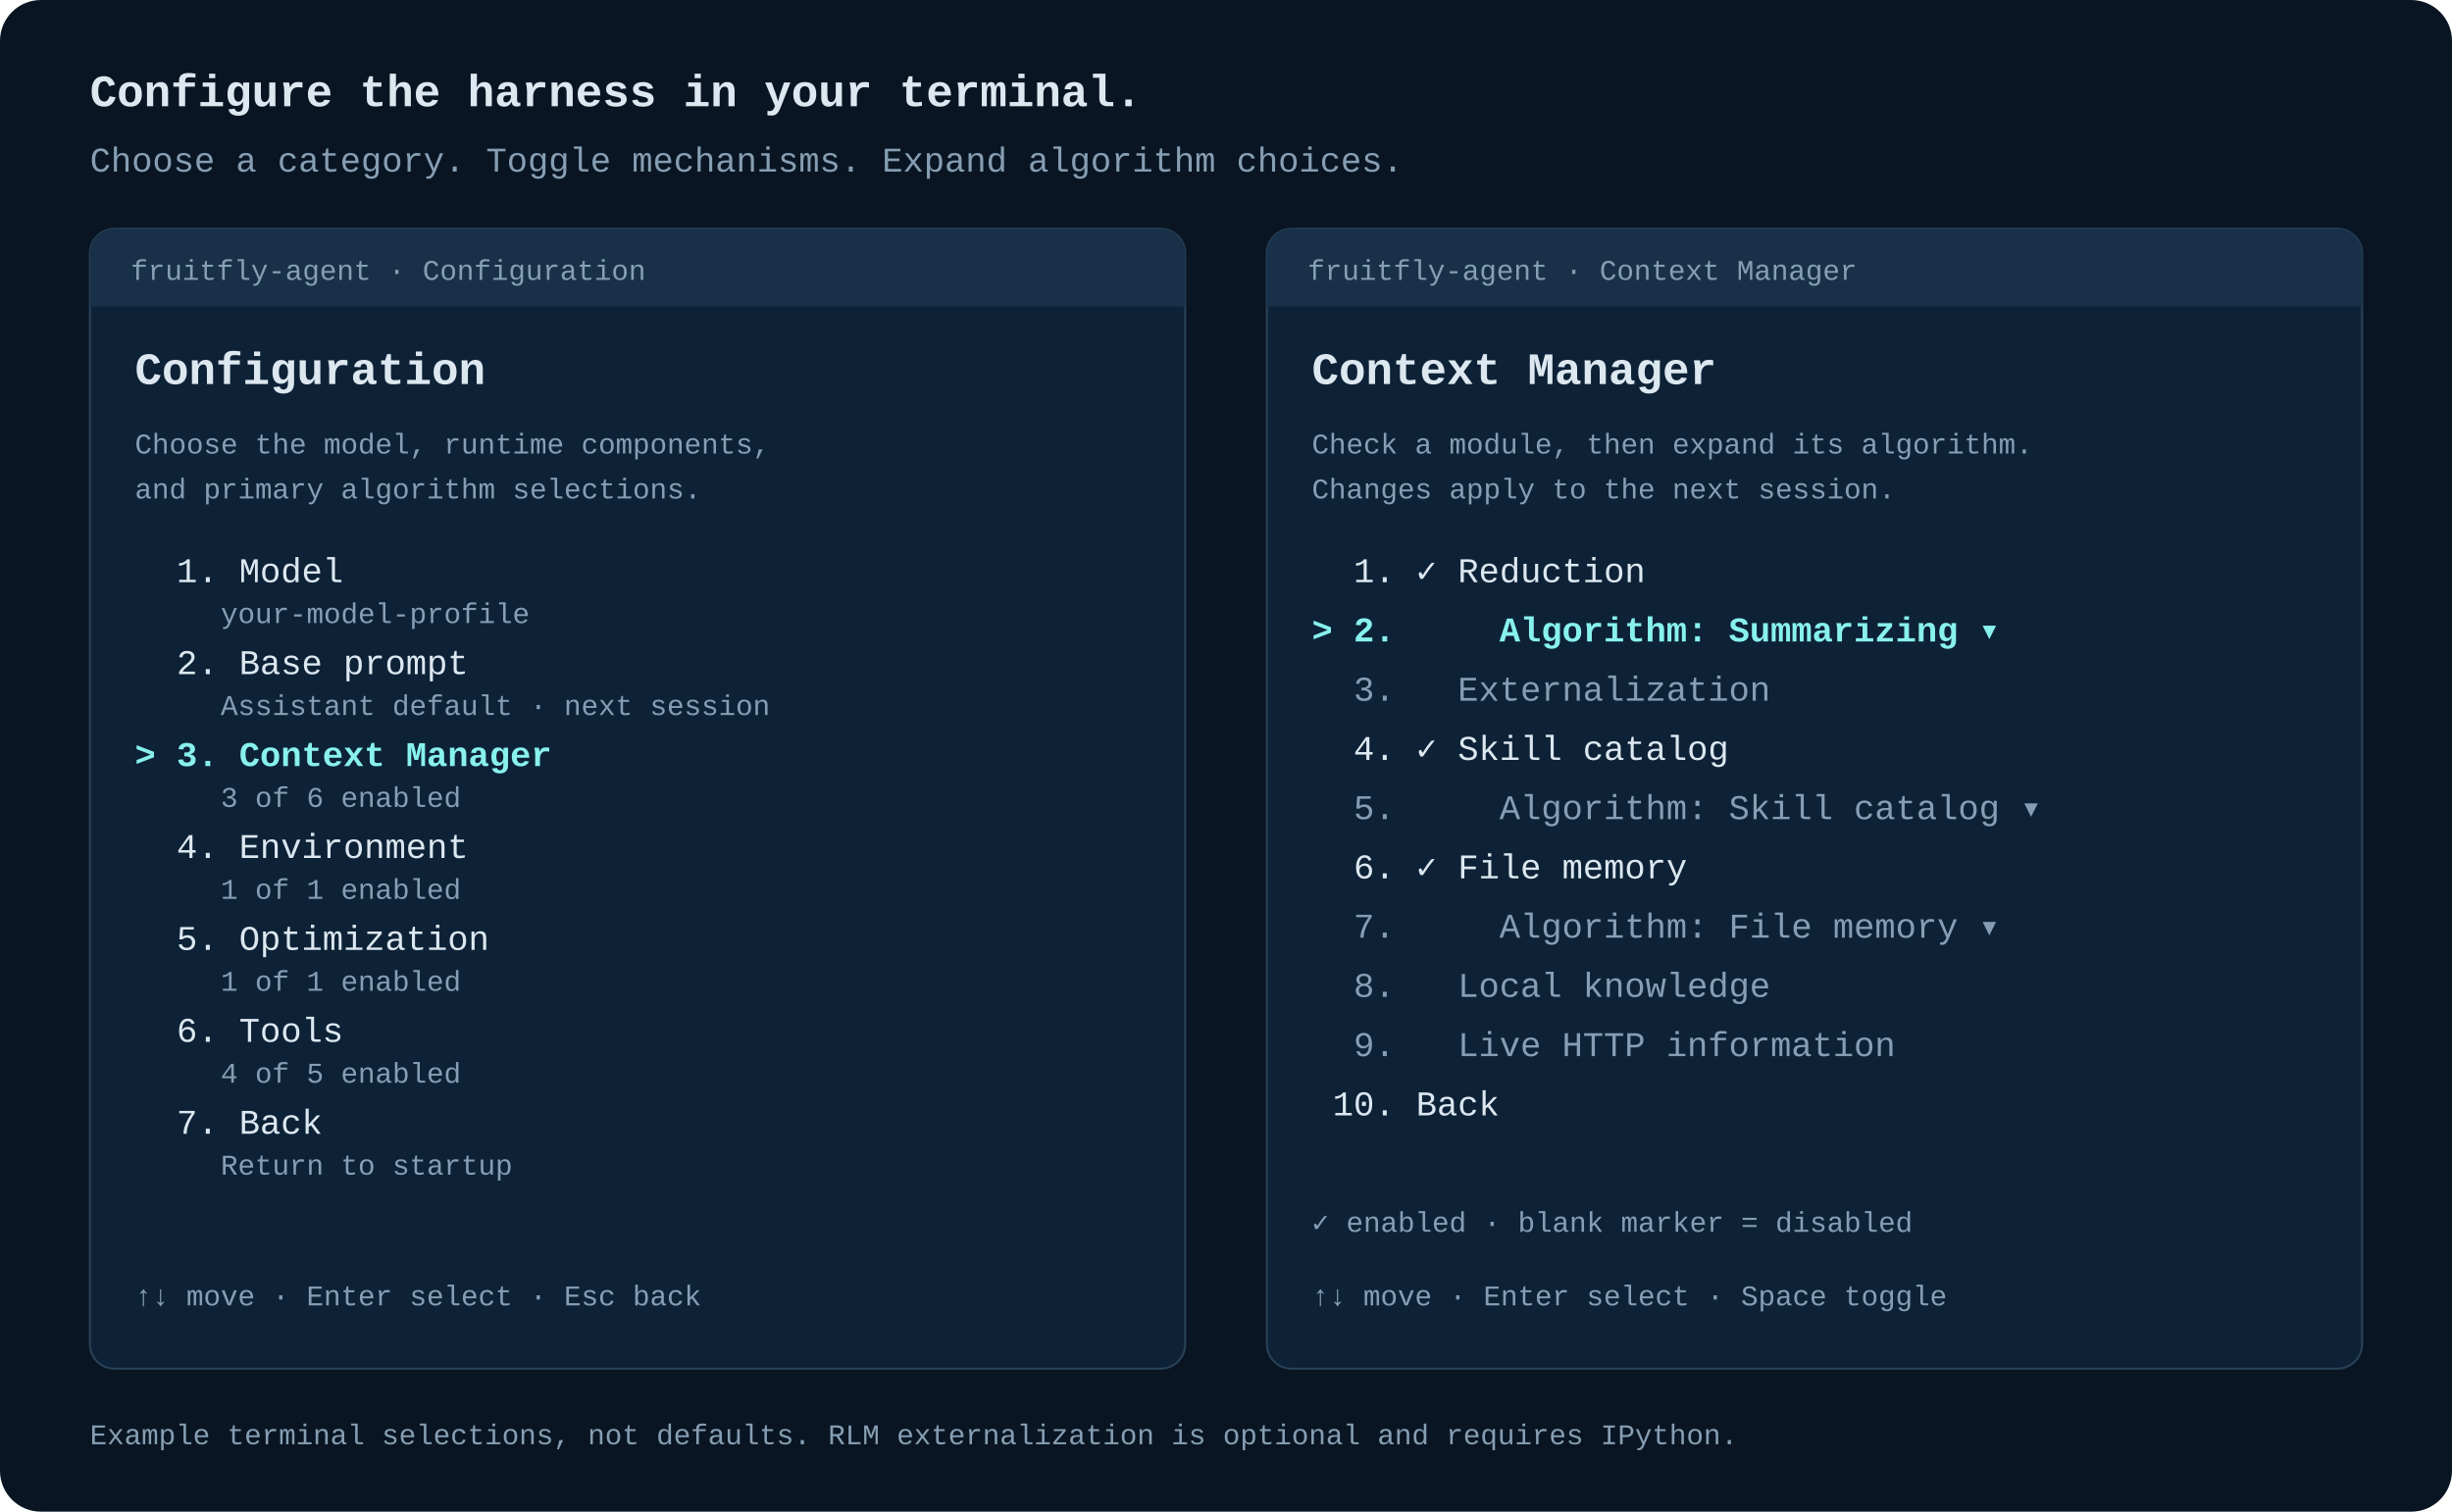
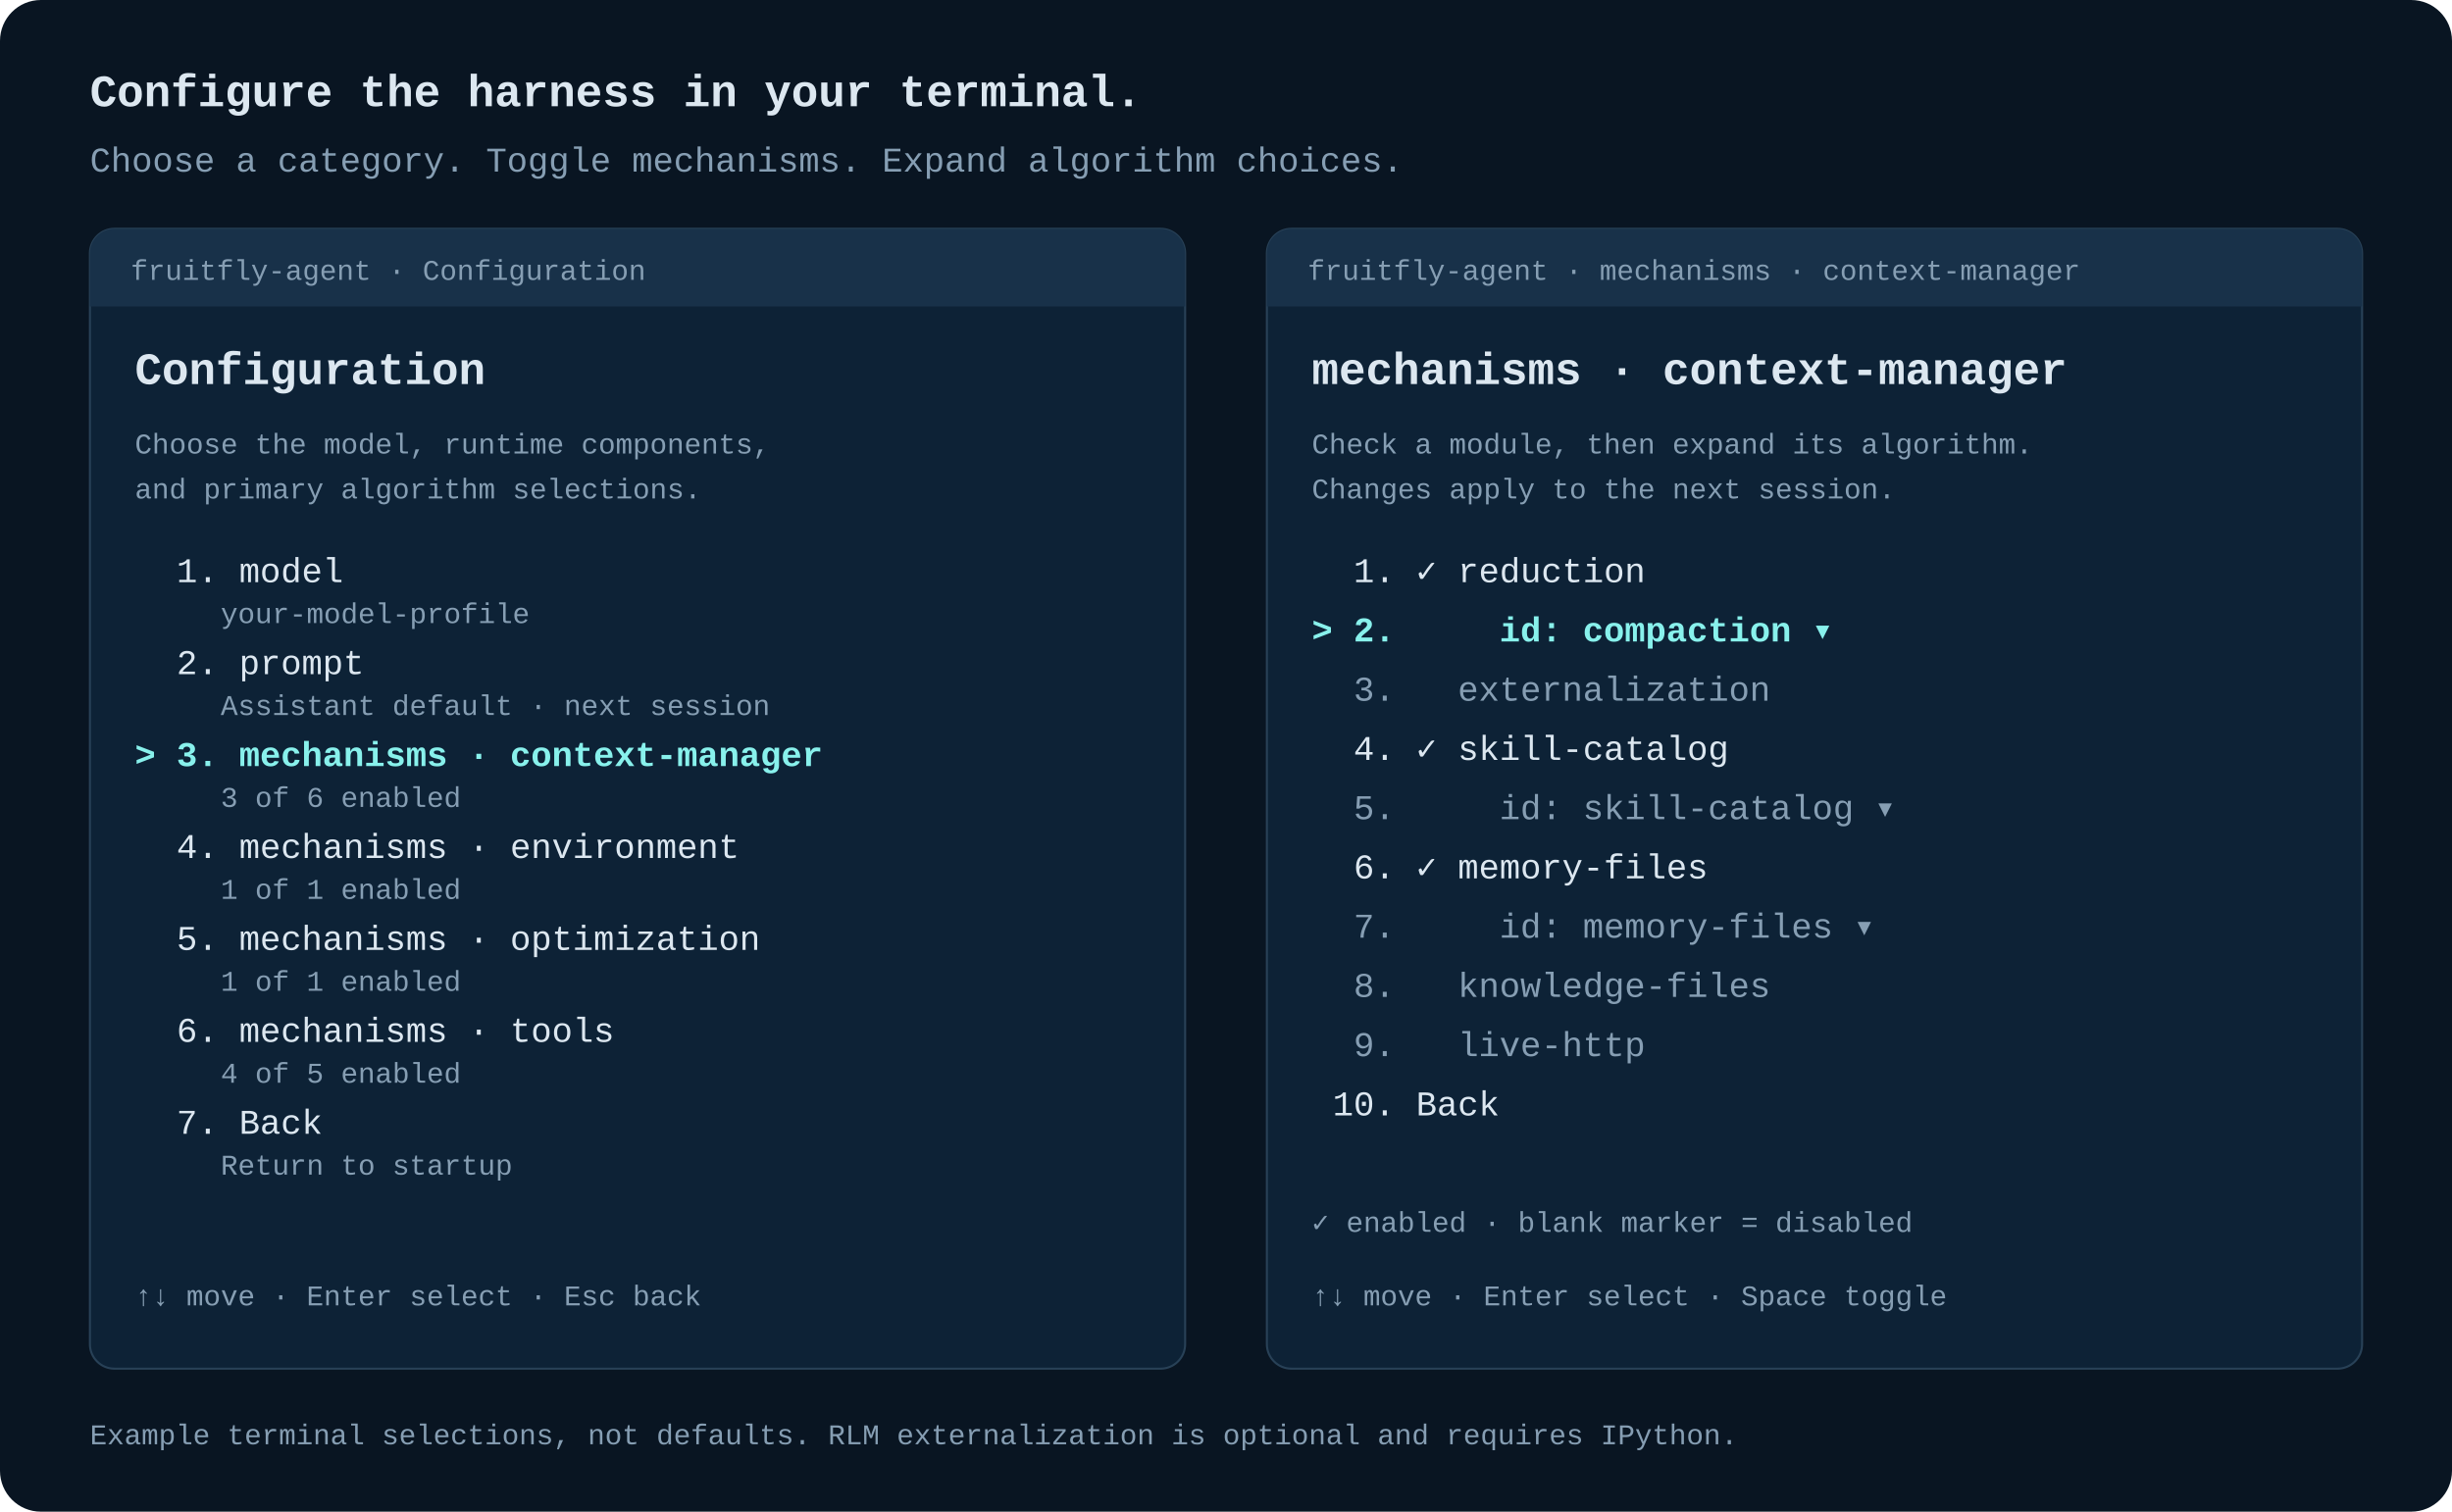
<svg xmlns="http://www.w3.org/2000/svg" width="1200" height="740" viewBox="0 0 1200 740" role="img" aria-labelledby="title description">
  <style>
text { font-family: 'SFMono-Regular', Consolas, 'Liberation Mono', Menlo, monospace; font-size: 17px; fill: #dce7f0; }
.muted { fill: #869eb3; }
.selected { fill: #88f1ec; font-weight: 700; }
.heading { font-size: 22px; font-weight: 700; }
.small { font-size: 14px; }
</style>
  <rect width="1200" height="740" rx="20" fill="#091522" />
  <text x="44" y="52" class="heading">Configure the harness in your terminal.</text>
  <text x="44" y="84" class="muted">Choose a category. Toggle mechanisms. Expand algorithm choices.</text>
  <rect x="44" y="112" width="536" height="558" rx="12" fill="#0d2236" stroke="#284157" />
  <path d="M56 112H568a12 12 0 0 1 12 12v26H44v-26a12 12 0 0 1 12-12Z" fill="#183149" />
  <text x="64" y="137" class="small muted" xml:space="preserve">fruitfly-agent · Configuration</text>
  <rect x="620" y="112" width="536" height="558" rx="12" fill="#0d2236" stroke="#284157" />
  <path d="M632 112H1144a12 12 0 0 1 12 12v26H620v-26a12 12 0 0 1 12-12Z" fill="#183149" />
-   <text x="640" y="137" class="small muted" xml:space="preserve">fruitfly-agent · Context Manager</text>
+   <text x="640" y="137" class="small muted" xml:space="preserve">fruitfly-agent · mechanisms · context-manager</text>
  <text x="66" y="188" class="heading" xml:space="preserve">Configuration</text>
  <text x="66" y="222" class="small muted" xml:space="preserve">Choose the model, runtime components,</text>
  <text x="66" y="244" class="small muted" xml:space="preserve">and primary algorithm selections.</text>
-   <text x="66" y="285" class="" xml:space="preserve">  1. Model</text>
+   <text x="66" y="285" class="" xml:space="preserve">  1. model</text>
  <text x="66" y="305" class="small muted" xml:space="preserve">     your-model-profile</text>
-   <text x="66" y="330" class="" xml:space="preserve">  2. Base prompt</text>
+   <text x="66" y="330" class="" xml:space="preserve">  2. prompt</text>
  <text x="66" y="350" class="small muted" xml:space="preserve">     Assistant default · next session</text>
-   <text x="66" y="375" class="selected" xml:space="preserve">&gt; 3. Context Manager</text>
+   <text x="66" y="375" class="selected" xml:space="preserve">&gt; 3. mechanisms · context-manager</text>
  <text x="66" y="395" class="small muted" xml:space="preserve">     3 of 6 enabled</text>
-   <text x="66" y="420" class="" xml:space="preserve">  4. Environment</text>
+   <text x="66" y="420" class="" xml:space="preserve">  4. mechanisms · environment</text>
  <text x="66" y="440" class="small muted" xml:space="preserve">     1 of 1 enabled</text>
-   <text x="66" y="465" class="" xml:space="preserve">  5. Optimization</text>
+   <text x="66" y="465" class="" xml:space="preserve">  5. mechanisms · optimization</text>
  <text x="66" y="485" class="small muted" xml:space="preserve">     1 of 1 enabled</text>
-   <text x="66" y="510" class="" xml:space="preserve">  6. Tools</text>
+   <text x="66" y="510" class="" xml:space="preserve">  6. mechanisms · tools</text>
  <text x="66" y="530" class="small muted" xml:space="preserve">     4 of 5 enabled</text>
  <text x="66" y="555" class="" xml:space="preserve">  7. Back</text>
  <text x="66" y="575" class="small muted" xml:space="preserve">     Return to startup</text>
  <text x="66" y="639" class="small muted" xml:space="preserve">↑↓ move · Enter select · Esc back</text>
-   <text x="642" y="188" class="heading" xml:space="preserve">Context Manager</text>
+   <text x="642" y="188" class="heading" xml:space="preserve">mechanisms · context-manager</text>
  <text x="642" y="222" class="small muted" xml:space="preserve">Check a module, then expand its algorithm.</text>
  <text x="642" y="244" class="small muted" xml:space="preserve">Changes apply to the next session.</text>
-   <text x="642" y="285" class="" xml:space="preserve">  1. ✓ Reduction</text>
-   <text x="642" y="314" class="selected" xml:space="preserve">&gt; 2.     Algorithm: Summarizing ▾</text>
-   <text x="642" y="343" class="muted" xml:space="preserve">  3.   Externalization</text>
-   <text x="642" y="372" class="" xml:space="preserve">  4. ✓ Skill catalog</text>
-   <text x="642" y="401" class="muted" xml:space="preserve">  5.     Algorithm: Skill catalog ▾</text>
-   <text x="642" y="430" class="" xml:space="preserve">  6. ✓ File memory</text>
-   <text x="642" y="459" class="muted" xml:space="preserve">  7.     Algorithm: File memory ▾</text>
-   <text x="642" y="488" class="muted" xml:space="preserve">  8.   Local knowledge</text>
-   <text x="642" y="517" class="muted" xml:space="preserve">  9.   Live HTTP information</text>
+   <text x="642" y="285" class="" xml:space="preserve">  1. ✓ reduction</text>
+   <text x="642" y="314" class="selected" xml:space="preserve">&gt; 2.     id: compaction ▾</text>
+   <text x="642" y="343" class="muted" xml:space="preserve">  3.   externalization</text>
+   <text x="642" y="372" class="" xml:space="preserve">  4. ✓ skill-catalog</text>
+   <text x="642" y="401" class="muted" xml:space="preserve">  5.     id: skill-catalog ▾</text>
+   <text x="642" y="430" class="" xml:space="preserve">  6. ✓ memory-files</text>
+   <text x="642" y="459" class="muted" xml:space="preserve">  7.     id: memory-files ▾</text>
+   <text x="642" y="488" class="muted" xml:space="preserve">  8.   knowledge-files</text>
+   <text x="642" y="517" class="muted" xml:space="preserve">  9.   live-http</text>
  <text x="642" y="546" class="" xml:space="preserve"> 10. Back</text>
  <text x="642" y="603" class="small muted" xml:space="preserve">✓ enabled · blank marker = disabled</text>
  <text x="642" y="639" class="small muted" xml:space="preserve">↑↓ move · Enter select · Space toggle</text>
  <text x="44" y="707" class="small muted" xml:space="preserve">Example terminal selections, not defaults. RLM externalization is optional and requires IPython.</text>
</svg>
